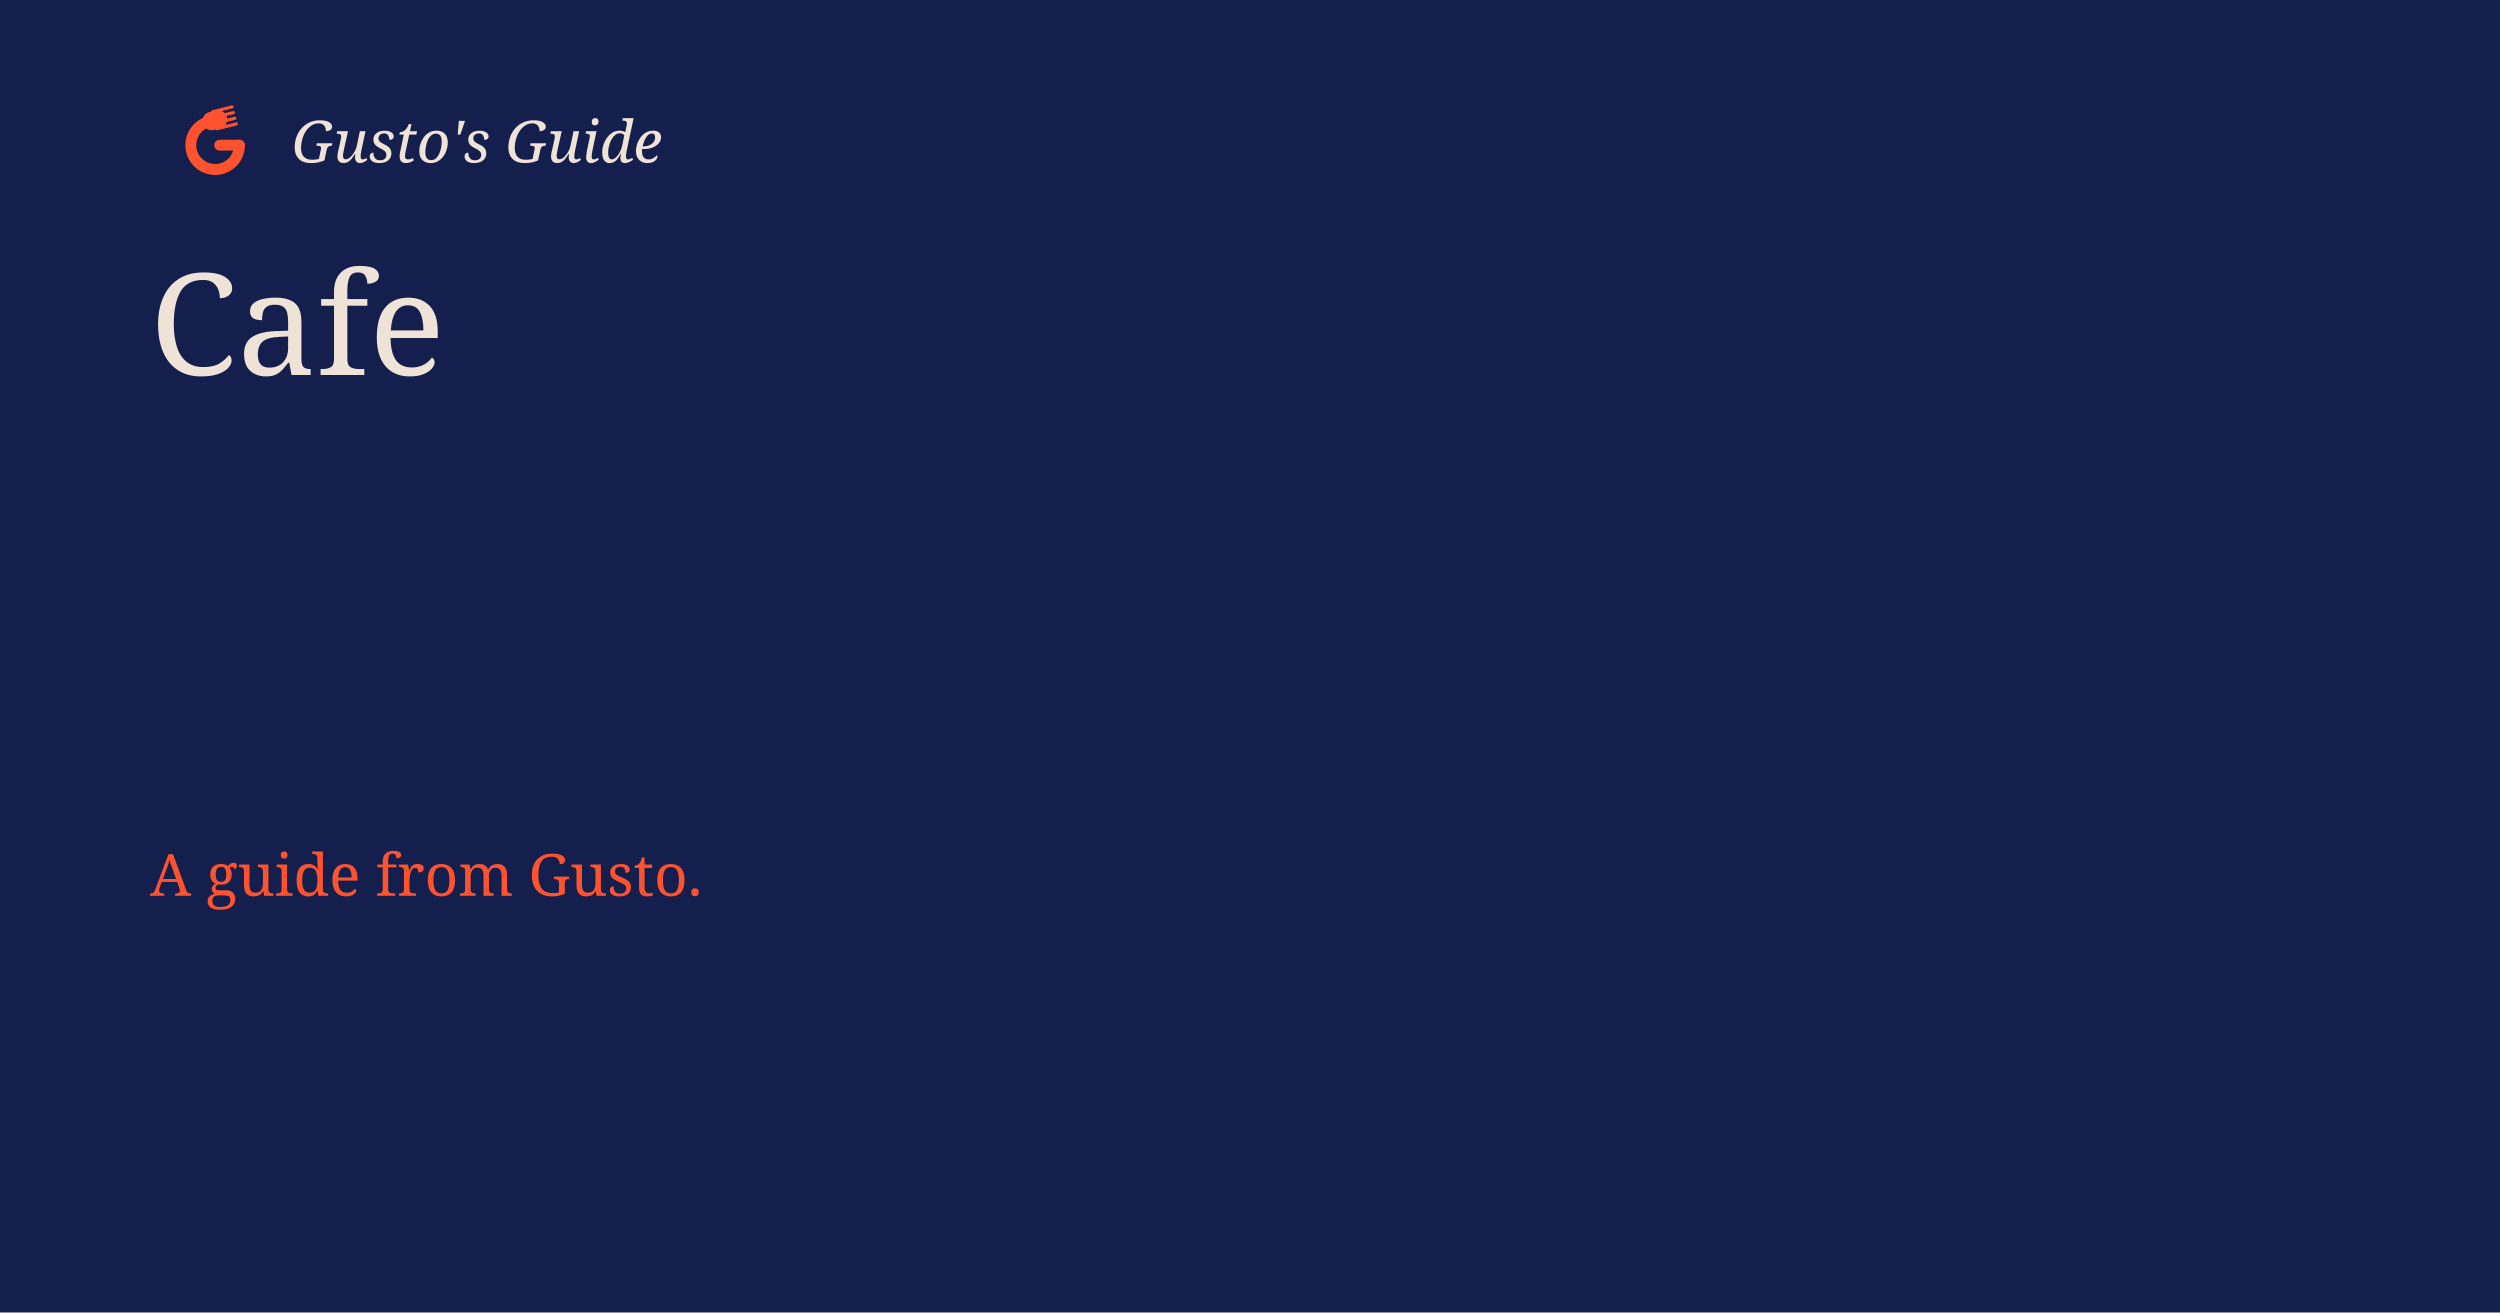
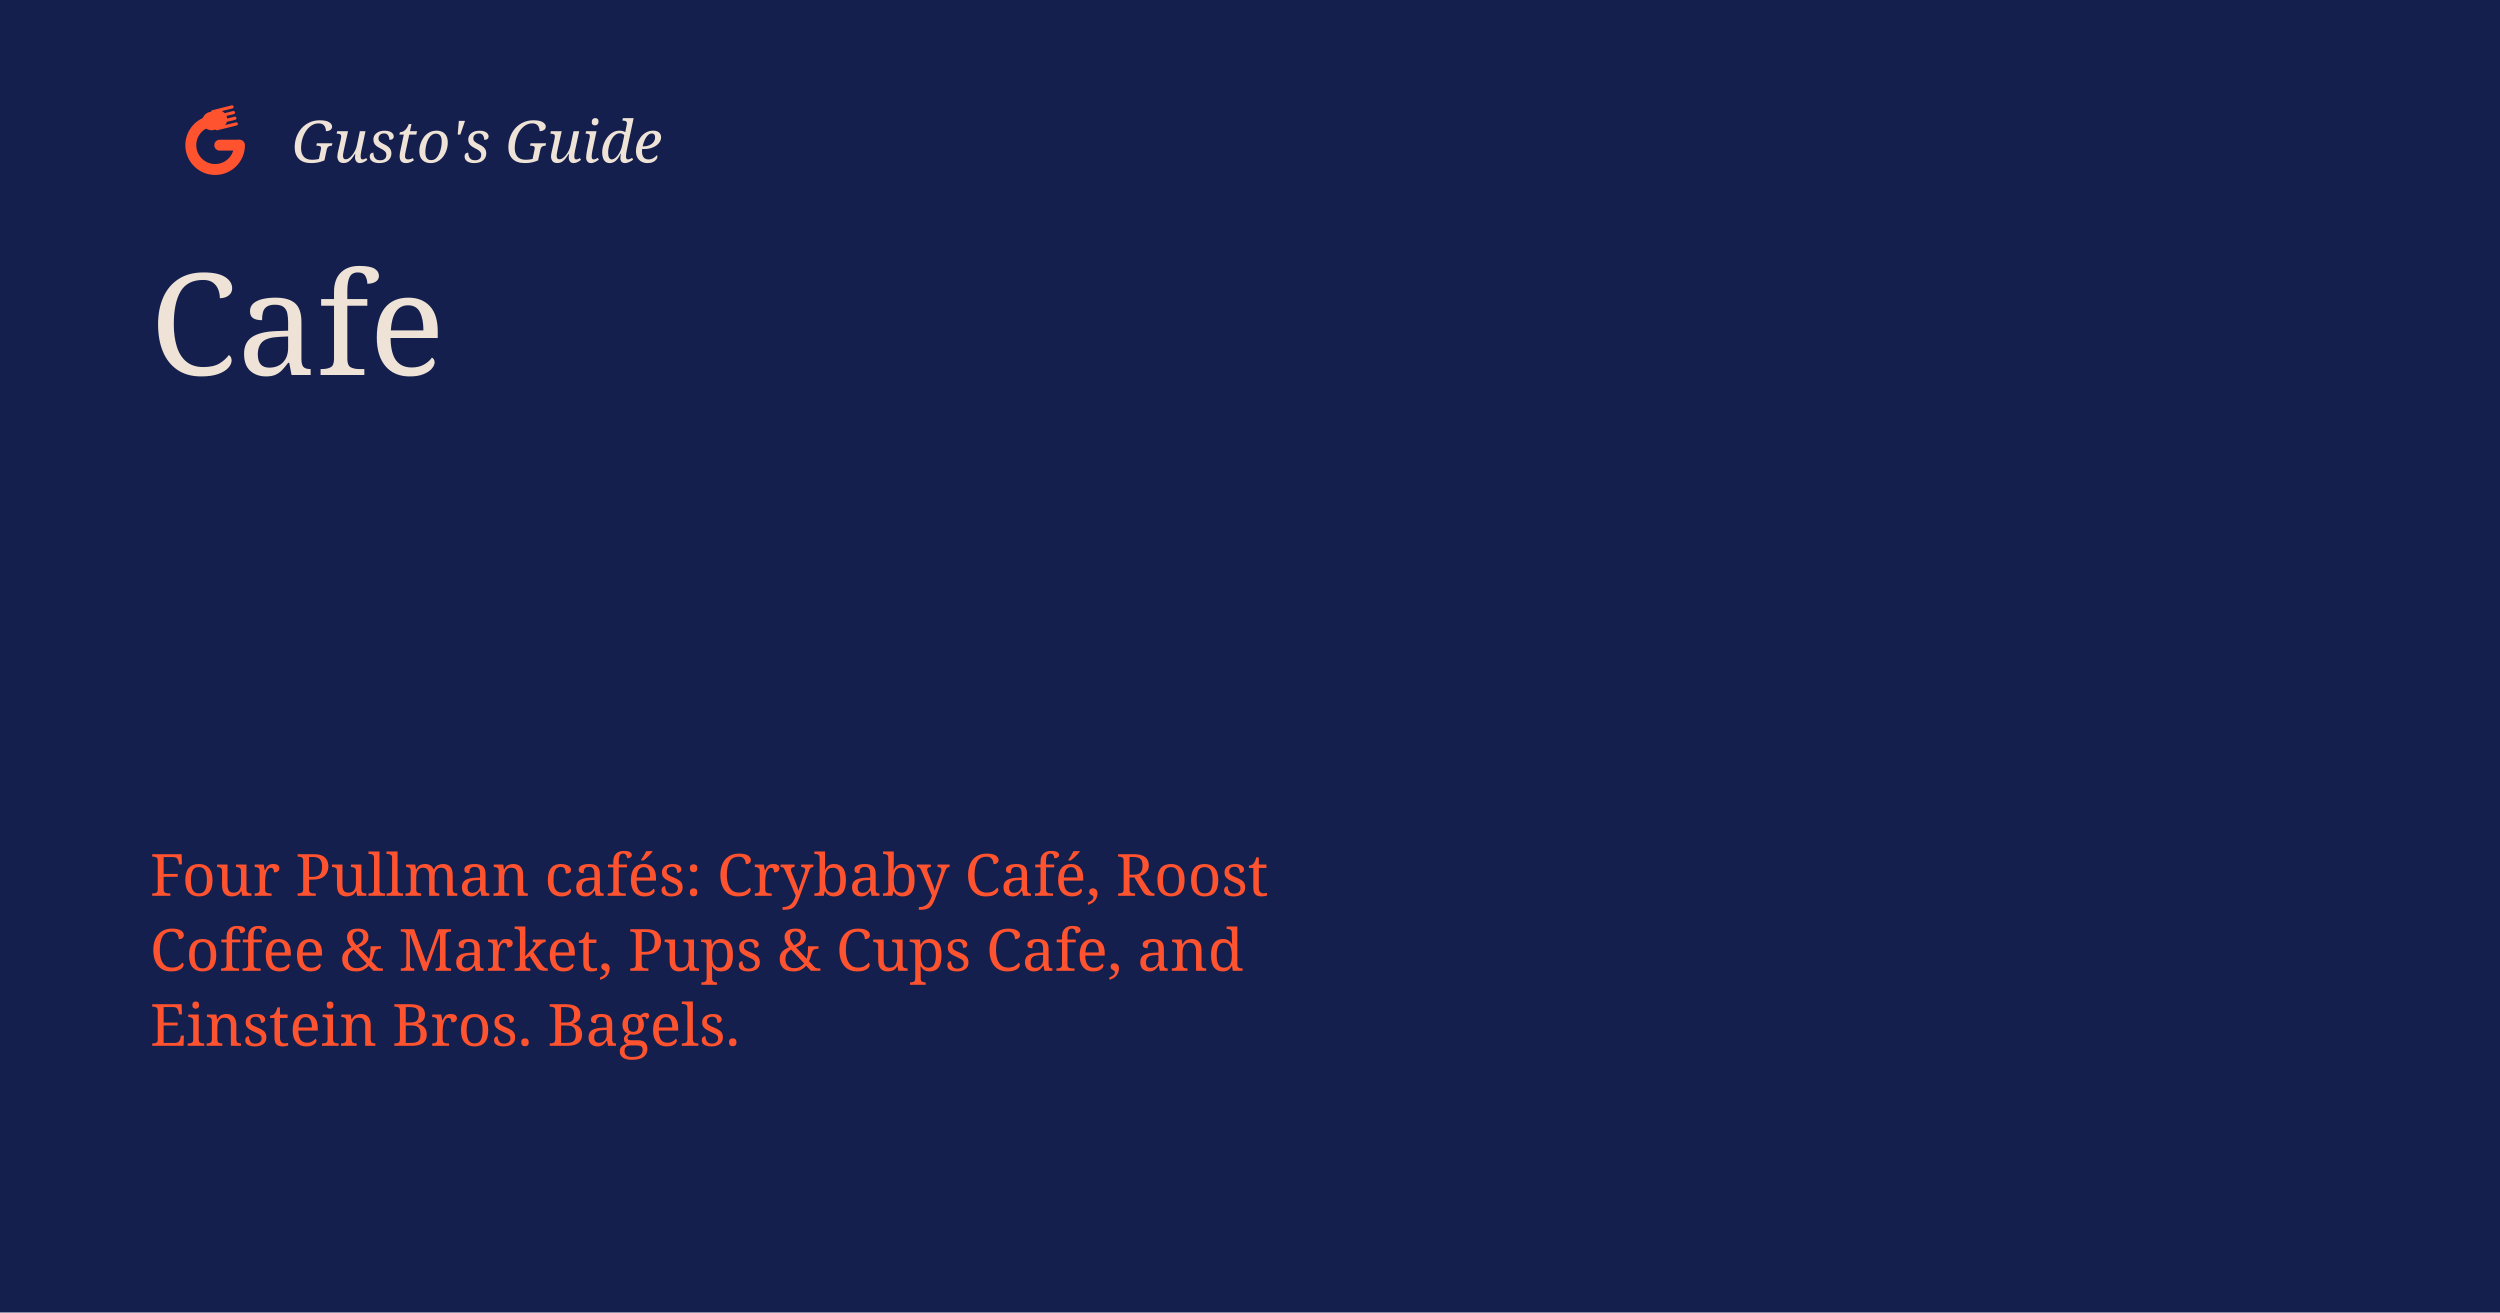
<svg xmlns="http://www.w3.org/2000/svg" width="1200" height="630" viewBox="0 0 1200 630">
  <rect width="1200" height="630" fill="#141F4D" />
  <g transform="translate(72 36) scale(0.92)">
    <g transform="translate(10.59 -0.99)">
      <path d="M 36.1 37.6 A 12.7 12.7 0 1 1 21.19 25.09" fill="none" stroke="#FF5330" stroke-width="5.7" stroke-linecap="round" />
      <path d="M 35.64 37.6 L 25.8 37.6" fill="none" stroke="#FF5330" stroke-width="5.7" stroke-linecap="round" />
      <path d="M 21.19 25.09 L 22.46 24.78" fill="none" stroke="#FF5330" stroke-width="5.7" stroke-linecap="round" />
      <path d="M 21.53 25.01 L 24.88 24.17" fill="none" stroke="#FF5330" stroke-width="9.6" stroke-linecap="round" />
      <path d="M 22.13 20.15 L 32.22 17.63 M 22.86 23.11 L 32.95 20.59 M 23.6 26.06 L 33.69 23.55 M 24.34 29.02 L 34.43 26.51" fill="none" stroke="#FF5330" stroke-width="1.65" stroke-linecap="round" />
    </g>
  </g>
  <text x="140" y="78" fill="#EEE3D6" font-family="Georgia, serif" font-size="28" font-style="italic">Gusto's Guide</text>
  <text x="72" y="180" fill="#EEE3D6" font-family="Georgia, serif" font-size="68">Cafe</text>
-   <text x="72" y="430" fill="#FF5330" font-family="Georgia, serif" font-size="28">A guide from Gusto.</text>
+   <text x="72" y="430" fill="#FF5330" font-family="Georgia, serif" font-size="28">Four Pullman cafés: Crybaby Café, Roost</text>
+   <text x="72" y="466" fill="#FF5330" font-family="Georgia, serif" font-size="28">Coffee &amp; Market, Pups &amp; Cups Cafe, and</text>
+   <text x="72" y="502" fill="#FF5330" font-family="Georgia, serif" font-size="28">Einstein Bros. Bagels.</text>
</svg>
